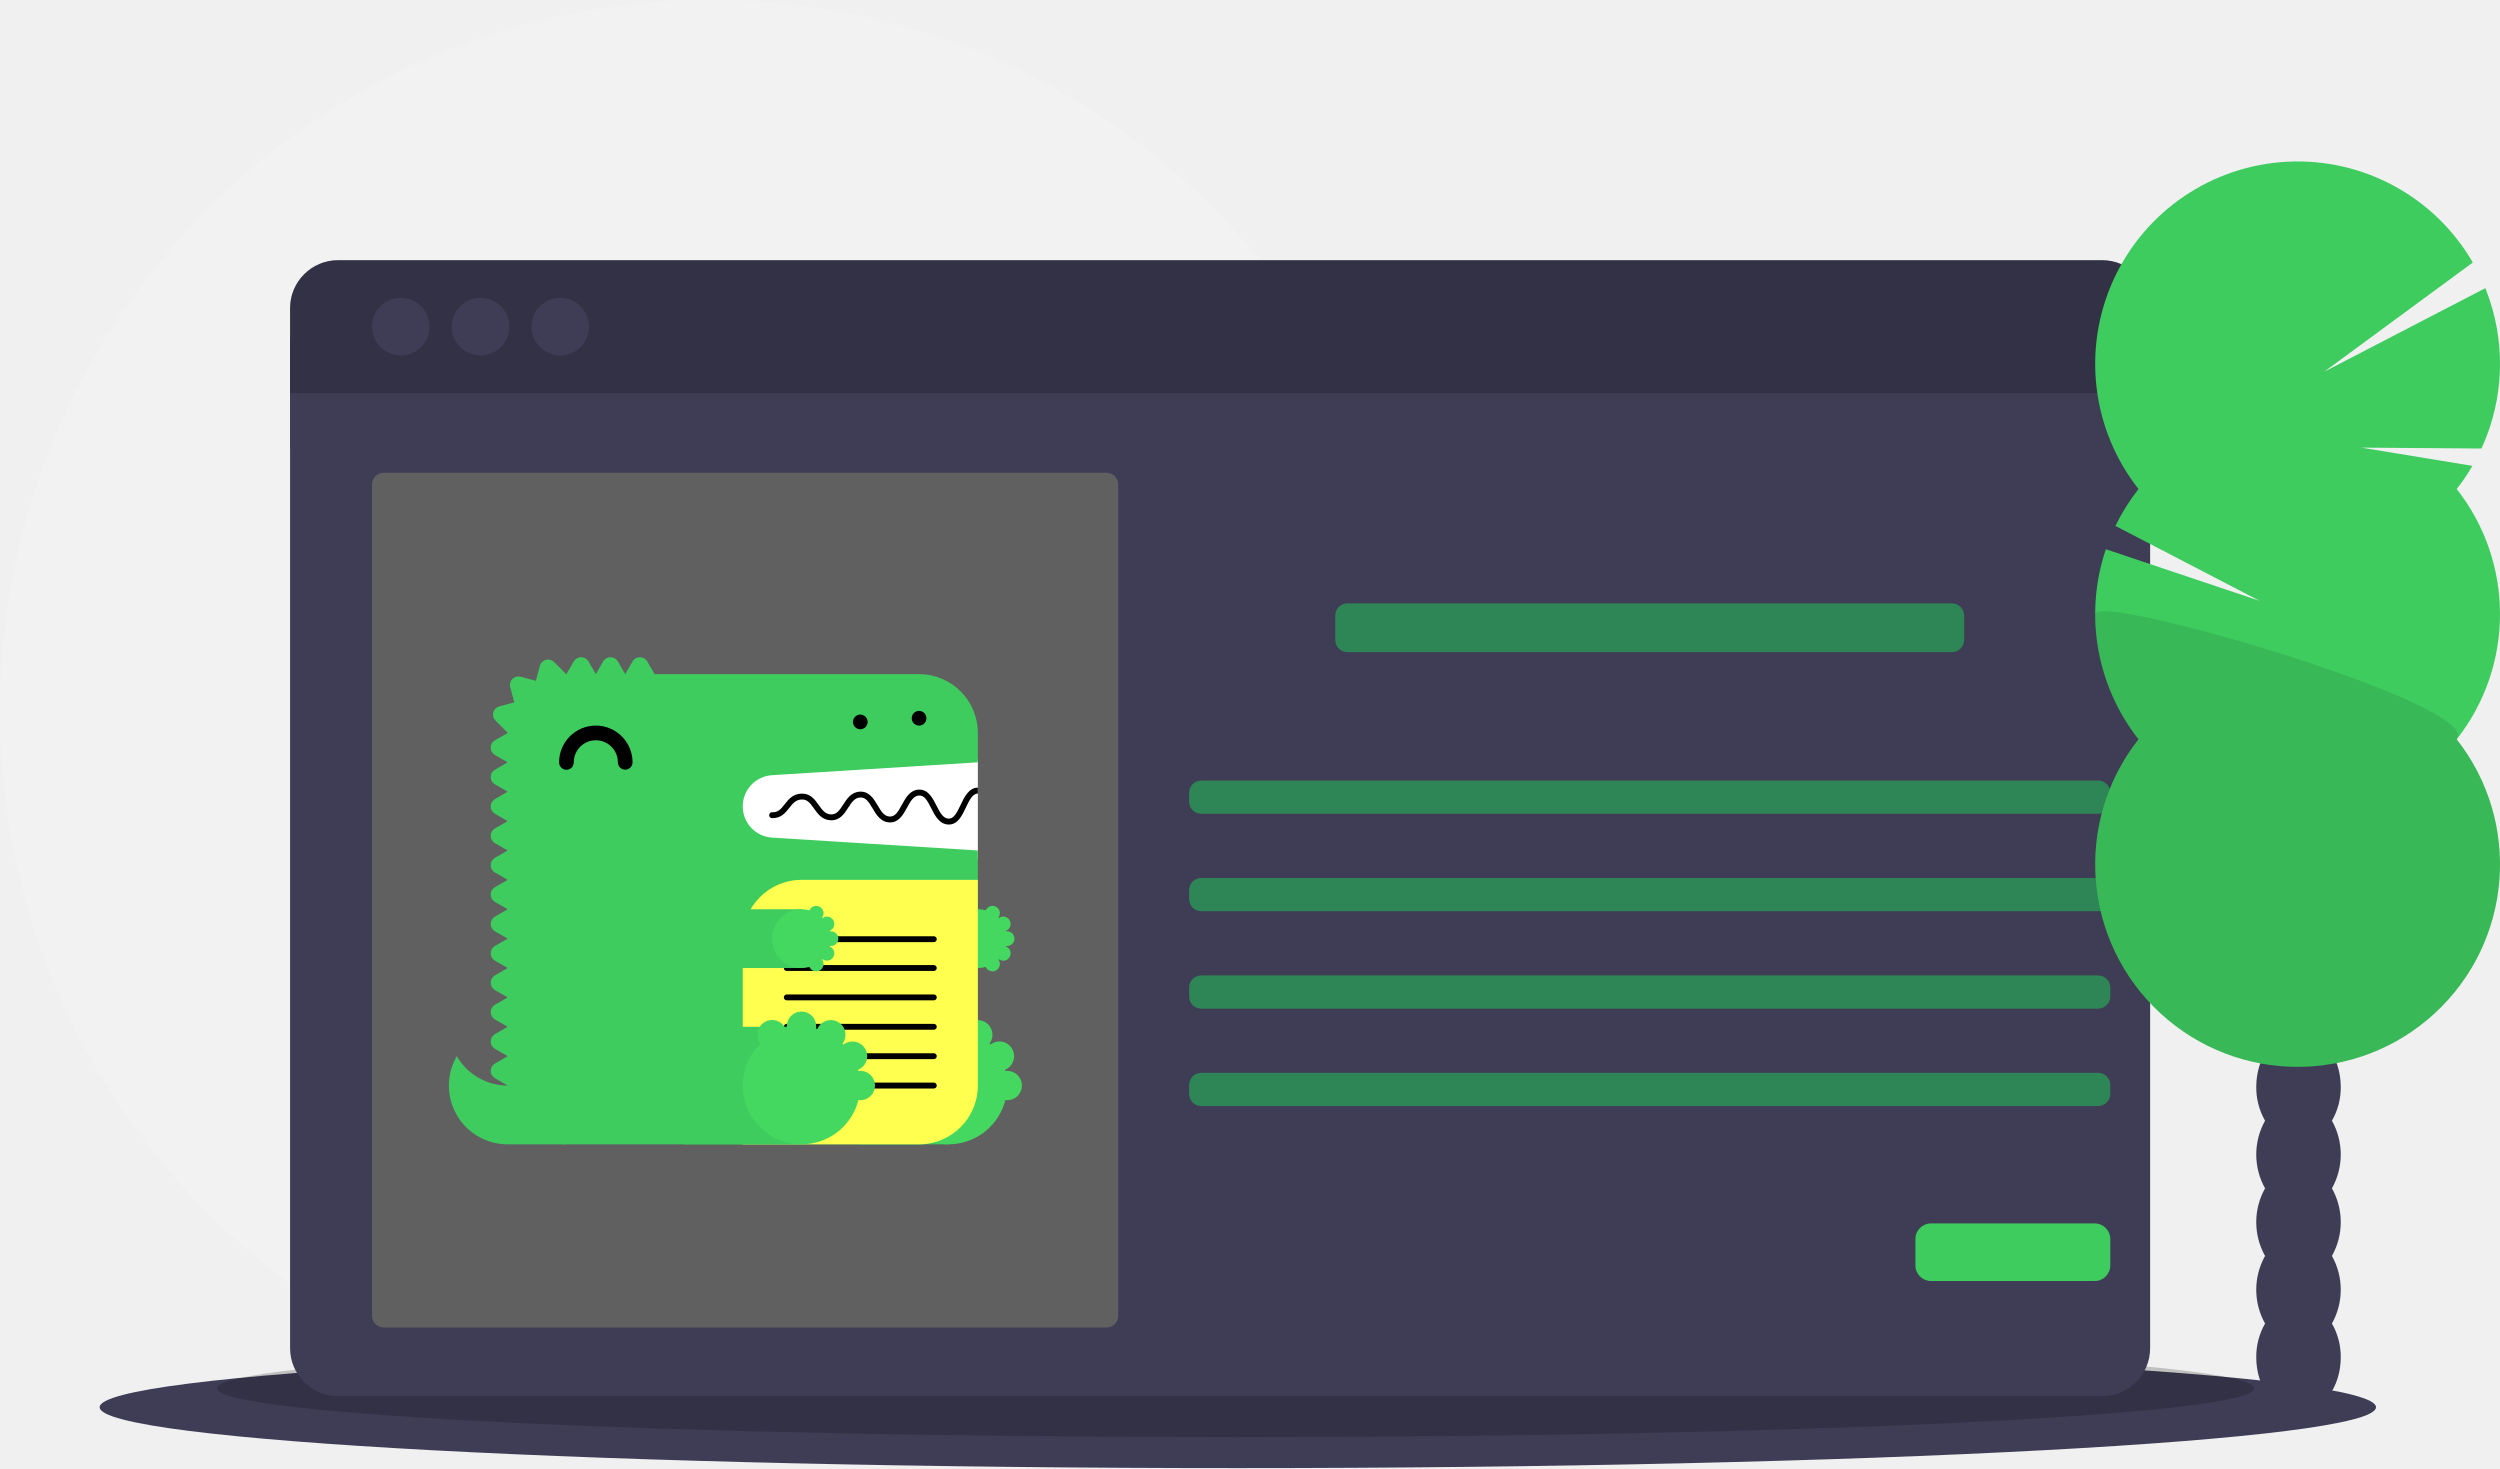
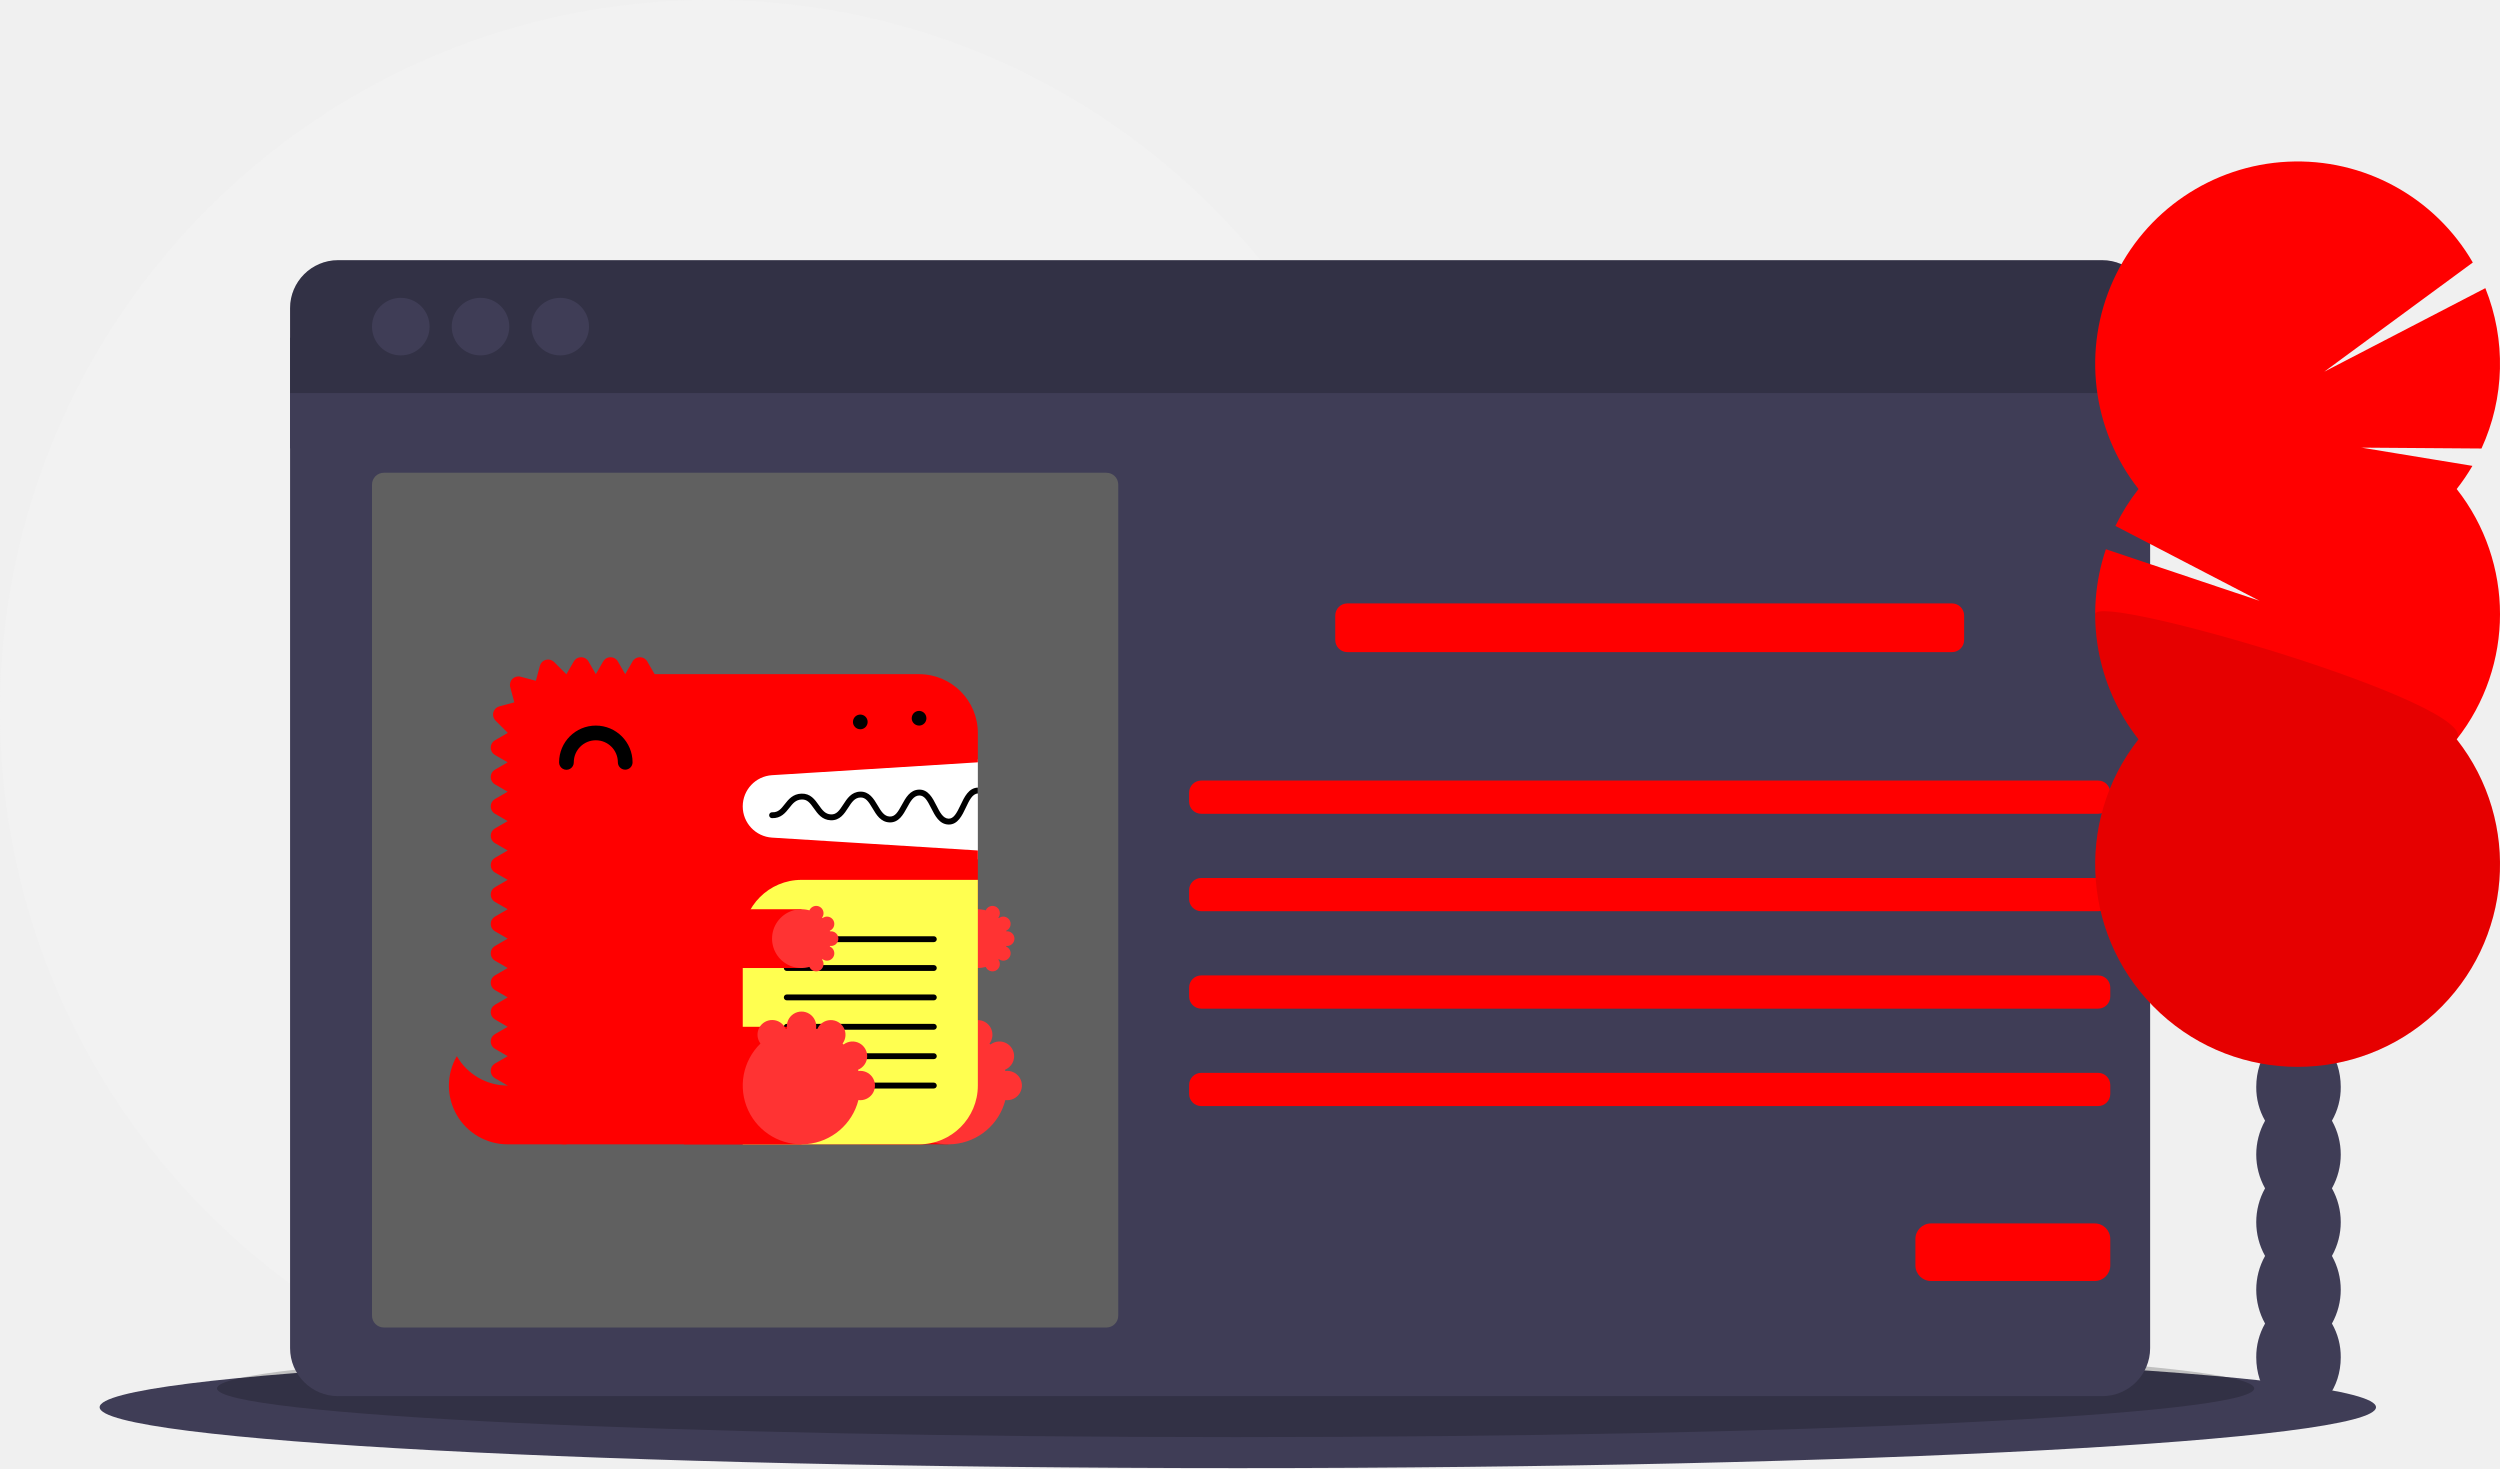
<svg xmlns="http://www.w3.org/2000/svg" width="1129" height="663" viewBox="0 0 1129 663">
  <circle cx="321" cy="321" r="321" fill="#f2f2f2" />
  <ellipse cx="559" cy="635.5" rx="514" ry="27.5" fill="#3f3d56" />
  <ellipse cx="558" cy="627" rx="460" ry="22" opacity="0.2" />
  <rect x="131" y="152.5" width="840" height="50" fill="#3f3d56" />
  <path d="M166.5,727.33A21.67,21.67,0,0,0,188.17,749H984.83A21.67,21.67,0,0,0,1006.5,727.33V296h-840Z" transform="translate(-35.5 -118.5)" fill="#3f3d56" />
  <path d="M984.83,236H188.17A21.67,21.67,0,0,0,166.5,257.67V296h840V257.67A21.67,21.67,0,0,0,984.83,236Z" transform="translate(-35.5 -118.5)" fill="#3f3d56" />
  <path d="M984.83,236H188.17A21.67,21.67,0,0,0,166.5,257.67V296h840V257.67A21.67,21.67,0,0,0,984.83,236Z" transform="translate(-35.5 -118.5)" opacity="0.2" />
  <circle cx="181" cy="147.5" r="13" fill="#3f3d56" />
  <circle cx="217" cy="147.5" r="13" fill="#3f3d56" />
  <circle cx="253" cy="147.5" r="13" fill="#3f3d56" />
  <rect x="168" y="213.5" width="337" height="386" rx="5.335" fill="#606060" />
-   <rect x="603" y="272.5" width="284" height="22" rx="5.476" fill="#2e8555" />
-   <rect x="537" y="352.5" width="416" height="15" rx="5.476" fill="#2e8555" />
-   <rect x="537" y="396.5" width="416" height="15" rx="5.476" fill="#2e8555" />
-   <rect x="537" y="440.5" width="416" height="15" rx="5.476" fill="#2e8555" />
-   <rect x="537" y="484.5" width="416" height="15" rx="5.476" fill="#2e8555" />
-   <rect x="865" y="552.5" width="88" height="26" rx="7.028" fill="#3ecc5f" />
+   <rect x="603" y="272.5" width="284" height="22" rx="5.476" fill="#FF0000" />
+   <rect x="537" y="352.5" width="416" height="15" rx="5.476" fill="#FF0000" />
+   <rect x="537" y="396.5" width="416" height="15" rx="5.476" fill="#FF0000" />
+   <rect x="537" y="440.5" width="416" height="15" rx="5.476" fill="#FF0000" />
+   <rect x="537" y="484.5" width="416" height="15" rx="5.476" fill="#FF0000" />
+   <rect x="865" y="552.5" width="88" height="26" rx="7.028" fill="#FF0000" />
  <path d="M1088.603,624.616a30.114,30.114,0,0,0,3.983-15.266c0-13.797-8.544-24.981-19.083-24.981s-19.083,11.184-19.083,24.981a30.114,30.114,0,0,0,3.983,15.266,31.248,31.248,0,0,0,0,30.532,31.248,31.248,0,0,0,0,30.532,31.248,31.248,0,0,0,0,30.532,30.114,30.114,0,0,0-3.983,15.266c0,13.797,8.544,24.981,19.083,24.981s19.083-11.184,19.083-24.981a30.114,30.114,0,0,0-3.983-15.266,31.248,31.248,0,0,0,0-30.532,31.248,31.248,0,0,0,0-30.532,31.248,31.248,0,0,0,0-30.532Z" transform="translate(-35.5 -118.5)" fill="#3f3d56" />
  <ellipse cx="1038.003" cy="460.318" rx="19.083" ry="24.981" fill="#3f3d56" />
  <ellipse cx="1038.003" cy="429.786" rx="19.083" ry="24.981" fill="#3f3d56" />
-   <path d="M1144.939,339.345a91.611,91.611,0,0,0,7.107-10.461l-50.141-8.235,54.229.403a91.566,91.566,0,0,0,1.746-72.426l-72.754,37.741,67.097-49.321a91.413,91.413,0,1,0-150.971,102.298,91.458,91.458,0,0,0-10.425,16.669l65.087,33.814-69.4-23.292a91.46,91.46,0,0,0,14.738,85.837,91.406,91.406,0,1,0,143.689,0,91.418,91.418,0,0,0,0-113.029Z" transform="translate(-35.5 -118.5)" fill="#3ecc5f" fill-rule="evenodd" />
+   <path d="M1144.939,339.345a91.611,91.611,0,0,0,7.107-10.461l-50.141-8.235,54.229.403a91.566,91.566,0,0,0,1.746-72.426l-72.754,37.741,67.097-49.321a91.413,91.413,0,1,0-150.971,102.298,91.458,91.458,0,0,0-10.425,16.669l65.087,33.814-69.4-23.292a91.46,91.46,0,0,0,14.738,85.837,91.406,91.406,0,1,0,143.689,0,91.418,91.418,0,0,0,0-113.029Z" transform="translate(-35.5 -118.5)" fill="#FF0000" fill-rule="evenodd" />
  <path d="M981.688,395.859a91.013,91.013,0,0,0,19.561,56.514,91.406,91.406,0,1,0,143.689,0C1157.19,436.821,981.688,385.6,981.688,395.859Z" transform="translate(-35.5 -118.5)" opacity="0.1" />
  <path d="M365.62,461.436H477.094v45.12H365.62Z" transform="translate(-35.5 -118.5)" fill="#fff" fill-rule="evenodd" />
-   <path d="M264.763,608.741a26.509,26.509,0,0,1-22.962-13.271,26.51,26.51,0,0,0,22.962,39.812H291.304V608.741Z" transform="translate(-35.5 -118.5)" fill="#3ecc5f" fill-rule="evenodd" />
-   <path d="M384.172,468.571l92.922-5.807V449.493a26.541,26.541,0,0,0-26.541-26.541H331.116l-3.318-5.746a3.83,3.83,0,0,0-6.635,0l-3.318,5.746-3.318-5.746a3.83,3.83,0,0,0-6.635,0l-3.318,5.746L301.257,417.205a3.83,3.83,0,0,0-6.635,0L291.304,422.951c-.029,0-.056.004-.086.004l-5.497-5.495a3.829,3.829,0,0,0-6.407,1.717l-1.817,6.773L270.607,424.103a3.83,3.83,0,0,0-4.691,4.693l1.845,6.891-6.771,1.814a3.832,3.832,0,0,0-1.72,6.41l5.497,5.497c0,.028-.004.056-.004.085l-5.746,3.318a3.83,3.83,0,0,0,0,6.635l5.746,3.318L259.016,466.081a3.83,3.83,0,0,0,0,6.635l5.746,3.318-5.746,3.318a3.83,3.83,0,0,0,0,6.635l5.746,3.318-5.746,3.318a3.83,3.83,0,0,0,0,6.635l5.746,3.318-5.746,3.318a3.83,3.83,0,0,0,0,6.635l5.746,3.318-5.746,3.318a3.83,3.83,0,0,0,0,6.635l5.746,3.318-5.746,3.318a3.83,3.83,0,0,0,0,6.635l5.746,3.318-5.746,3.318a3.83,3.83,0,0,0,0,6.635l5.746,3.318L259.016,558.976a3.83,3.83,0,0,0,0,6.635l5.746,3.318-5.746,3.318a3.83,3.83,0,0,0,0,6.635l5.746,3.318-5.746,3.318a3.83,3.83,0,0,0,0,6.635l5.746,3.318-5.746,3.318a3.83,3.83,0,0,0,0,6.635l5.746,3.318A26.541,26.541,0,0,0,291.304,635.283H450.553A26.541,26.541,0,0,0,477.094,608.741V502.575l-92.922-5.807a14.126,14.126,0,0,1,0-28.198" transform="translate(-35.5 -118.5)" fill="#3ecc5f" fill-rule="evenodd" />
-   <path d="M424.011,635.283h39.812V582.2H424.011Z" transform="translate(-35.5 -118.5)" fill="#3ecc5f" fill-rule="evenodd" />
-   <path d="M490.365,602.106a6.602,6.602,0,0,0-.848.085c-.05-.199-.098-.399-.154-.599A6.627,6.627,0,1,0,482.806,590.21q-.22-.225-.445-.446a6.624,6.624,0,1,0-11.397-6.564c-.196-.056-.394-.102-.591-.153a6.64,6.64,0,1,0-13.101,0c-.196.05-.394.097-.591.153a6.628,6.628,0,1,0-11.397,6.564,26.528,26.528,0,1,0,44.231,25.528,6.621,6.621,0,1,0,.848-13.186" transform="translate(-35.5 -118.5)" fill="#44d860" fill-rule="evenodd" />
-   <path d="M437.282,555.658H477.094V529.117H437.282Z" transform="translate(-35.5 -118.5)" fill="#3ecc5f" fill-rule="evenodd" />
-   <path d="M490.365,545.705a3.318,3.318,0,0,0,0-6.635,3.411,3.411,0,0,0-.423.042c-.027-.1-.049-.199-.077-.299a3.319,3.319,0,0,0-1.278-6.379,3.282,3.282,0,0,0-2.001.687q-.109-.113-.223-.223a3.282,3.282,0,0,0,.671-1.983,3.318,3.318,0,0,0-6.37-1.299,13.271,13.271,0,1,0,0,25.541,3.318,3.318,0,0,0,6.37-1.299,3.282,3.282,0,0,0-.671-1.983q.113-.109.223-.223a3.282,3.282,0,0,0,2.001.687,3.318,3.318,0,0,0,1.278-6.379c.028-.098.05-.199.077-.299a3.413,3.413,0,0,0,.423.042" transform="translate(-35.5 -118.5)" fill="#44d860" fill-rule="evenodd" />
+   <path d="M264.763,608.741a26.509,26.509,0,0,1-22.962-13.271,26.51,26.51,0,0,0,22.962,39.812H291.304V608.741Z" transform="translate(-35.5 -118.5)" fill="#FF0000" fill-rule="evenodd" />
+   <path d="M384.172,468.571l92.922-5.807V449.493a26.541,26.541,0,0,0-26.541-26.541H331.116l-3.318-5.746a3.83,3.83,0,0,0-6.635,0l-3.318,5.746-3.318-5.746a3.83,3.83,0,0,0-6.635,0l-3.318,5.746L301.257,417.205a3.83,3.83,0,0,0-6.635,0L291.304,422.951c-.029,0-.056.004-.086.004l-5.497-5.495a3.829,3.829,0,0,0-6.407,1.717l-1.817,6.773L270.607,424.103a3.83,3.83,0,0,0-4.691,4.693l1.845,6.891-6.771,1.814a3.832,3.832,0,0,0-1.72,6.41l5.497,5.497c0,.028-.004.056-.004.085l-5.746,3.318a3.83,3.83,0,0,0,0,6.635l5.746,3.318L259.016,466.081a3.83,3.83,0,0,0,0,6.635l5.746,3.318-5.746,3.318a3.83,3.83,0,0,0,0,6.635l5.746,3.318-5.746,3.318a3.83,3.83,0,0,0,0,6.635l5.746,3.318-5.746,3.318a3.83,3.83,0,0,0,0,6.635l5.746,3.318-5.746,3.318a3.83,3.83,0,0,0,0,6.635l5.746,3.318-5.746,3.318a3.83,3.83,0,0,0,0,6.635l5.746,3.318-5.746,3.318a3.83,3.83,0,0,0,0,6.635l5.746,3.318L259.016,558.976a3.83,3.83,0,0,0,0,6.635l5.746,3.318-5.746,3.318a3.83,3.83,0,0,0,0,6.635l5.746,3.318-5.746,3.318a3.83,3.83,0,0,0,0,6.635l5.746,3.318-5.746,3.318a3.83,3.83,0,0,0,0,6.635l5.746,3.318A26.541,26.541,0,0,0,291.304,635.283H450.553A26.541,26.541,0,0,0,477.094,608.741V502.575l-92.922-5.807a14.126,14.126,0,0,1,0-28.198" transform="translate(-35.5 -118.5)" fill="#FF0000" fill-rule="evenodd" />
+   <path d="M424.011,635.283h39.812V582.2H424.011Z" transform="translate(-35.5 -118.5)" fill="#FF0000" fill-rule="evenodd" />
+   <path d="M490.365,602.106a6.602,6.602,0,0,0-.848.085c-.05-.199-.098-.399-.154-.599A6.627,6.627,0,1,0,482.806,590.21q-.22-.225-.445-.446a6.624,6.624,0,1,0-11.397-6.564c-.196-.056-.394-.102-.591-.153a6.64,6.64,0,1,0-13.101,0c-.196.05-.394.097-.591.153a6.628,6.628,0,1,0-11.397,6.564,26.528,26.528,0,1,0,44.231,25.528,6.621,6.621,0,1,0,.848-13.186" transform="translate(-35.5 -118.5)" fill="#FF3333" fill-rule="evenodd" />
+   <path d="M437.282,555.658H477.094V529.117H437.282Z" transform="translate(-35.5 -118.5)" fill="#FF0000" fill-rule="evenodd" />
+   <path d="M490.365,545.705a3.318,3.318,0,0,0,0-6.635,3.411,3.411,0,0,0-.423.042c-.027-.1-.049-.199-.077-.299a3.319,3.319,0,0,0-1.278-6.379,3.282,3.282,0,0,0-2.001.687q-.109-.113-.223-.223a3.282,3.282,0,0,0,.671-1.983,3.318,3.318,0,0,0-6.37-1.299,13.271,13.271,0,1,0,0,25.541,3.318,3.318,0,0,0,6.37-1.299,3.282,3.282,0,0,0-.671-1.983q.113-.109.223-.223a3.282,3.282,0,0,0,2.001.687,3.318,3.318,0,0,0,1.278-6.379c.028-.098.05-.199.077-.299a3.413,3.413,0,0,0,.423.042" transform="translate(-35.5 -118.5)" fill="#FF3333" fill-rule="evenodd" />
  <path d="M317.845,466.081a3.318,3.318,0,0,1-3.318-3.318,9.953,9.953,0,1,0-19.906,0,3.318,3.318,0,1,1-6.635,0,16.588,16.588,0,1,1,33.177,0,3.318,3.318,0,0,1-3.318,3.318" transform="translate(-35.5 -118.5)" fill-rule="evenodd" />
  <path d="M370.928,635.283h79.624A26.541,26.541,0,0,0,477.094,608.741v-92.895H397.47a26.541,26.541,0,0,0-26.541,26.541Z" transform="translate(-35.5 -118.5)" fill="#ffff50" fill-rule="evenodd" />
  <path d="M457.214,556.985H390.808a1.327,1.327,0,0,1,0-2.654h66.407a1.327,1.327,0,0,1,0,2.654m0,26.541H390.808a1.327,1.327,0,1,1,0-2.654h66.407a1.327,1.327,0,0,1,0,2.654m0,26.541H390.808a1.327,1.327,0,1,1,0-2.654h66.407a1.327,1.327,0,0,1,0,2.654m0-66.107H390.808a1.327,1.327,0,0,1,0-2.654h66.407a1.327,1.327,0,0,1,0,2.654m0,26.295H390.808a1.327,1.327,0,0,1,0-2.654h66.407a1.327,1.327,0,0,1,0,2.654m0,26.541H390.808a1.327,1.327,0,0,1,0-2.654h66.407a1.327,1.327,0,0,1,0,2.654M477.094,474.191c-.016,0-.029-.008-.045-.007-4.101.139-6.041,4.241-7.753,7.86-1.786,3.782-3.168,6.241-5.432,6.167-2.507-.09-3.94-2.922-5.458-5.919-1.744-3.442-3.734-7.347-7.913-7.201-4.042.138-5.989,3.708-7.706,6.857-1.827,3.355-3.071,5.395-5.469,5.3-2.557-.093-3.916-2.395-5.489-5.06-1.753-2.967-3.78-6.304-7.878-6.189-3.973.137-5.925,3.165-7.648,5.839-1.822,2.827-3.099,4.549-5.527,4.447-2.618-.093-3.971-2.004-5.535-4.216-1.757-2.486-3.737-5.299-7.823-5.162-3.886.133-5.838,2.614-7.559,4.801-1.635,2.076-2.912,3.718-5.612,3.615a1.328,1.328,0,1,0-.096,2.654c4.004.134,6.032-2.389,7.793-4.628,1.562-1.985,2.91-3.699,5.564-3.789,2.556-.109,3.754,1.48,5.567,4.041,1.721,2.434,3.675,5.194,7.605,5.336,4.118.138,6.099-2.939,7.854-5.663,1.569-2.434,2.922-4.535,5.507-4.624,2.379-.089,3.675,1.792,5.501,4.885,1.721,2.916,3.671,6.219,7.68,6.365,4.147.143,6.15-3.477,7.895-6.682,1.512-2.771,2.938-5.388,5.466-5.476,2.379-.056,3.62,2.117,5.456,5.746,1.715,3.388,3.659,7.226,7.73,7.373l.224.004c4.066,0,5.996-4.081,7.704-7.689,1.512-3.198,2.942-6.211,5.397-6.334Z" transform="translate(-35.5 -118.5)" fill-rule="evenodd" />
-   <path d="M344.387,635.283h53.083V582.2H344.387Z" transform="translate(-35.5 -118.5)" fill="#3ecc5f" fill-rule="evenodd" />
-   <path d="M424.011,602.106a6.602,6.602,0,0,0-.848.085c-.05-.199-.098-.399-.154-.599A6.627,6.627,0,1,0,416.452,590.21q-.22-.225-.445-.446a6.624,6.624,0,1,0-11.397-6.564c-.196-.056-.394-.102-.591-.153a6.64,6.64,0,1,0-13.101,0c-.196.05-.394.097-.591.153a6.628,6.628,0,1,0-11.397,6.564,26.528,26.528,0,1,0,44.231,25.528,6.621,6.621,0,1,0,.848-13.186" transform="translate(-35.5 -118.5)" fill="#44d860" fill-rule="evenodd" />
-   <path d="M344.387,555.658h53.083V529.117H344.387Z" transform="translate(-35.5 -118.5)" fill="#3ecc5f" fill-rule="evenodd" />
-   <path d="M410.74,545.705a3.318,3.318,0,1,0,0-6.635,3.411,3.411,0,0,0-.423.042c-.027-.1-.049-.199-.077-.299a3.319,3.319,0,0,0-1.278-6.379,3.282,3.282,0,0,0-2.001.687q-.109-.113-.223-.223a3.282,3.282,0,0,0,.671-1.983,3.318,3.318,0,0,0-6.37-1.299,13.271,13.271,0,1,0,0,25.541,3.318,3.318,0,0,0,6.37-1.299,3.282,3.282,0,0,0-.671-1.983q.113-.109.223-.223a3.282,3.282,0,0,0,2.001.687,3.318,3.318,0,0,0,1.278-6.379c.028-.098.05-.199.077-.299a3.413,3.413,0,0,0,.423.042" transform="translate(-35.5 -118.5)" fill="#44d860" fill-rule="evenodd" />
+   <path d="M344.387,635.283h53.083V582.2H344.387Z" transform="translate(-35.5 -118.5)" fill="#FF0000" fill-rule="evenodd" />
+   <path d="M424.011,602.106a6.602,6.602,0,0,0-.848.085c-.05-.199-.098-.399-.154-.599A6.627,6.627,0,1,0,416.452,590.21q-.22-.225-.445-.446a6.624,6.624,0,1,0-11.397-6.564c-.196-.056-.394-.102-.591-.153a6.64,6.64,0,1,0-13.101,0c-.196.05-.394.097-.591.153a6.628,6.628,0,1,0-11.397,6.564,26.528,26.528,0,1,0,44.231,25.528,6.621,6.621,0,1,0,.848-13.186" transform="translate(-35.5 -118.5)" fill="#FF3333" fill-rule="evenodd" />
+   <path d="M344.387,555.658h53.083V529.117H344.387Z" transform="translate(-35.5 -118.5)" fill="#FF0000" fill-rule="evenodd" />
+   <path d="M410.74,545.705a3.318,3.318,0,1,0,0-6.635,3.411,3.411,0,0,0-.423.042c-.027-.1-.049-.199-.077-.299a3.319,3.319,0,0,0-1.278-6.379,3.282,3.282,0,0,0-2.001.687q-.109-.113-.223-.223a3.282,3.282,0,0,0,.671-1.983,3.318,3.318,0,0,0-6.37-1.299,13.271,13.271,0,1,0,0,25.541,3.318,3.318,0,0,0,6.37-1.299,3.282,3.282,0,0,0-.671-1.983q.113-.109.223-.223a3.282,3.282,0,0,0,2.001.687,3.318,3.318,0,0,0,1.278-6.379c.028-.098.05-.199.077-.299a3.413,3.413,0,0,0,.423.042" transform="translate(-35.5 -118.5)" fill="#FF3333" fill-rule="evenodd" />
  <path d="M424.011,447.834a3.603,3.603,0,0,1-.65-.066,3.344,3.344,0,0,1-.624-.186,3.447,3.447,0,0,1-.572-.305,5.027,5.027,0,0,1-.504-.411,3.887,3.887,0,0,1-.41-.504,3.275,3.275,0,0,1-.557-1.845,3.602,3.602,0,0,1,.066-.65,3.826,3.826,0,0,1,.184-.624,3.489,3.489,0,0,1,.307-.571,3.197,3.197,0,0,1,.914-.916,3.447,3.447,0,0,1,.572-.305,3.344,3.344,0,0,1,.624-.186,3.069,3.069,0,0,1,1.301,0,3.223,3.223,0,0,1,1.194.491,5.028,5.028,0,0,1,.504.411,4.88,4.88,0,0,1,.411.504,3.382,3.382,0,0,1,.305.571,3.478,3.478,0,0,1,.252,1.274A3.364,3.364,0,0,1,426.36,446.865a5.027,5.027,0,0,1-.504.411,3.306,3.306,0,0,1-1.845.557m26.541-1.659a3.388,3.388,0,0,1-2.35-.969,5.042,5.042,0,0,1-.41-.504,3.275,3.275,0,0,1-.557-1.845,3.387,3.387,0,0,1,.967-2.349,5.026,5.026,0,0,1,.504-.411,3.447,3.447,0,0,1,.572-.305,3.343,3.343,0,0,1,.624-.186,3.07,3.07,0,0,1,1.301,0,3.224,3.224,0,0,1,1.194.491,5.026,5.026,0,0,1,.504.411,3.388,3.388,0,0,1,.969,2.349,3.726,3.726,0,0,1-.066.65,3.374,3.374,0,0,1-.186.624,4.715,4.715,0,0,1-.305.571,4.88,4.88,0,0,1-.411.504,5.026,5.026,0,0,1-.504.411,3.305,3.305,0,0,1-1.845.557" transform="translate(-35.5 -118.5)" fill-rule="evenodd" />
</svg>
